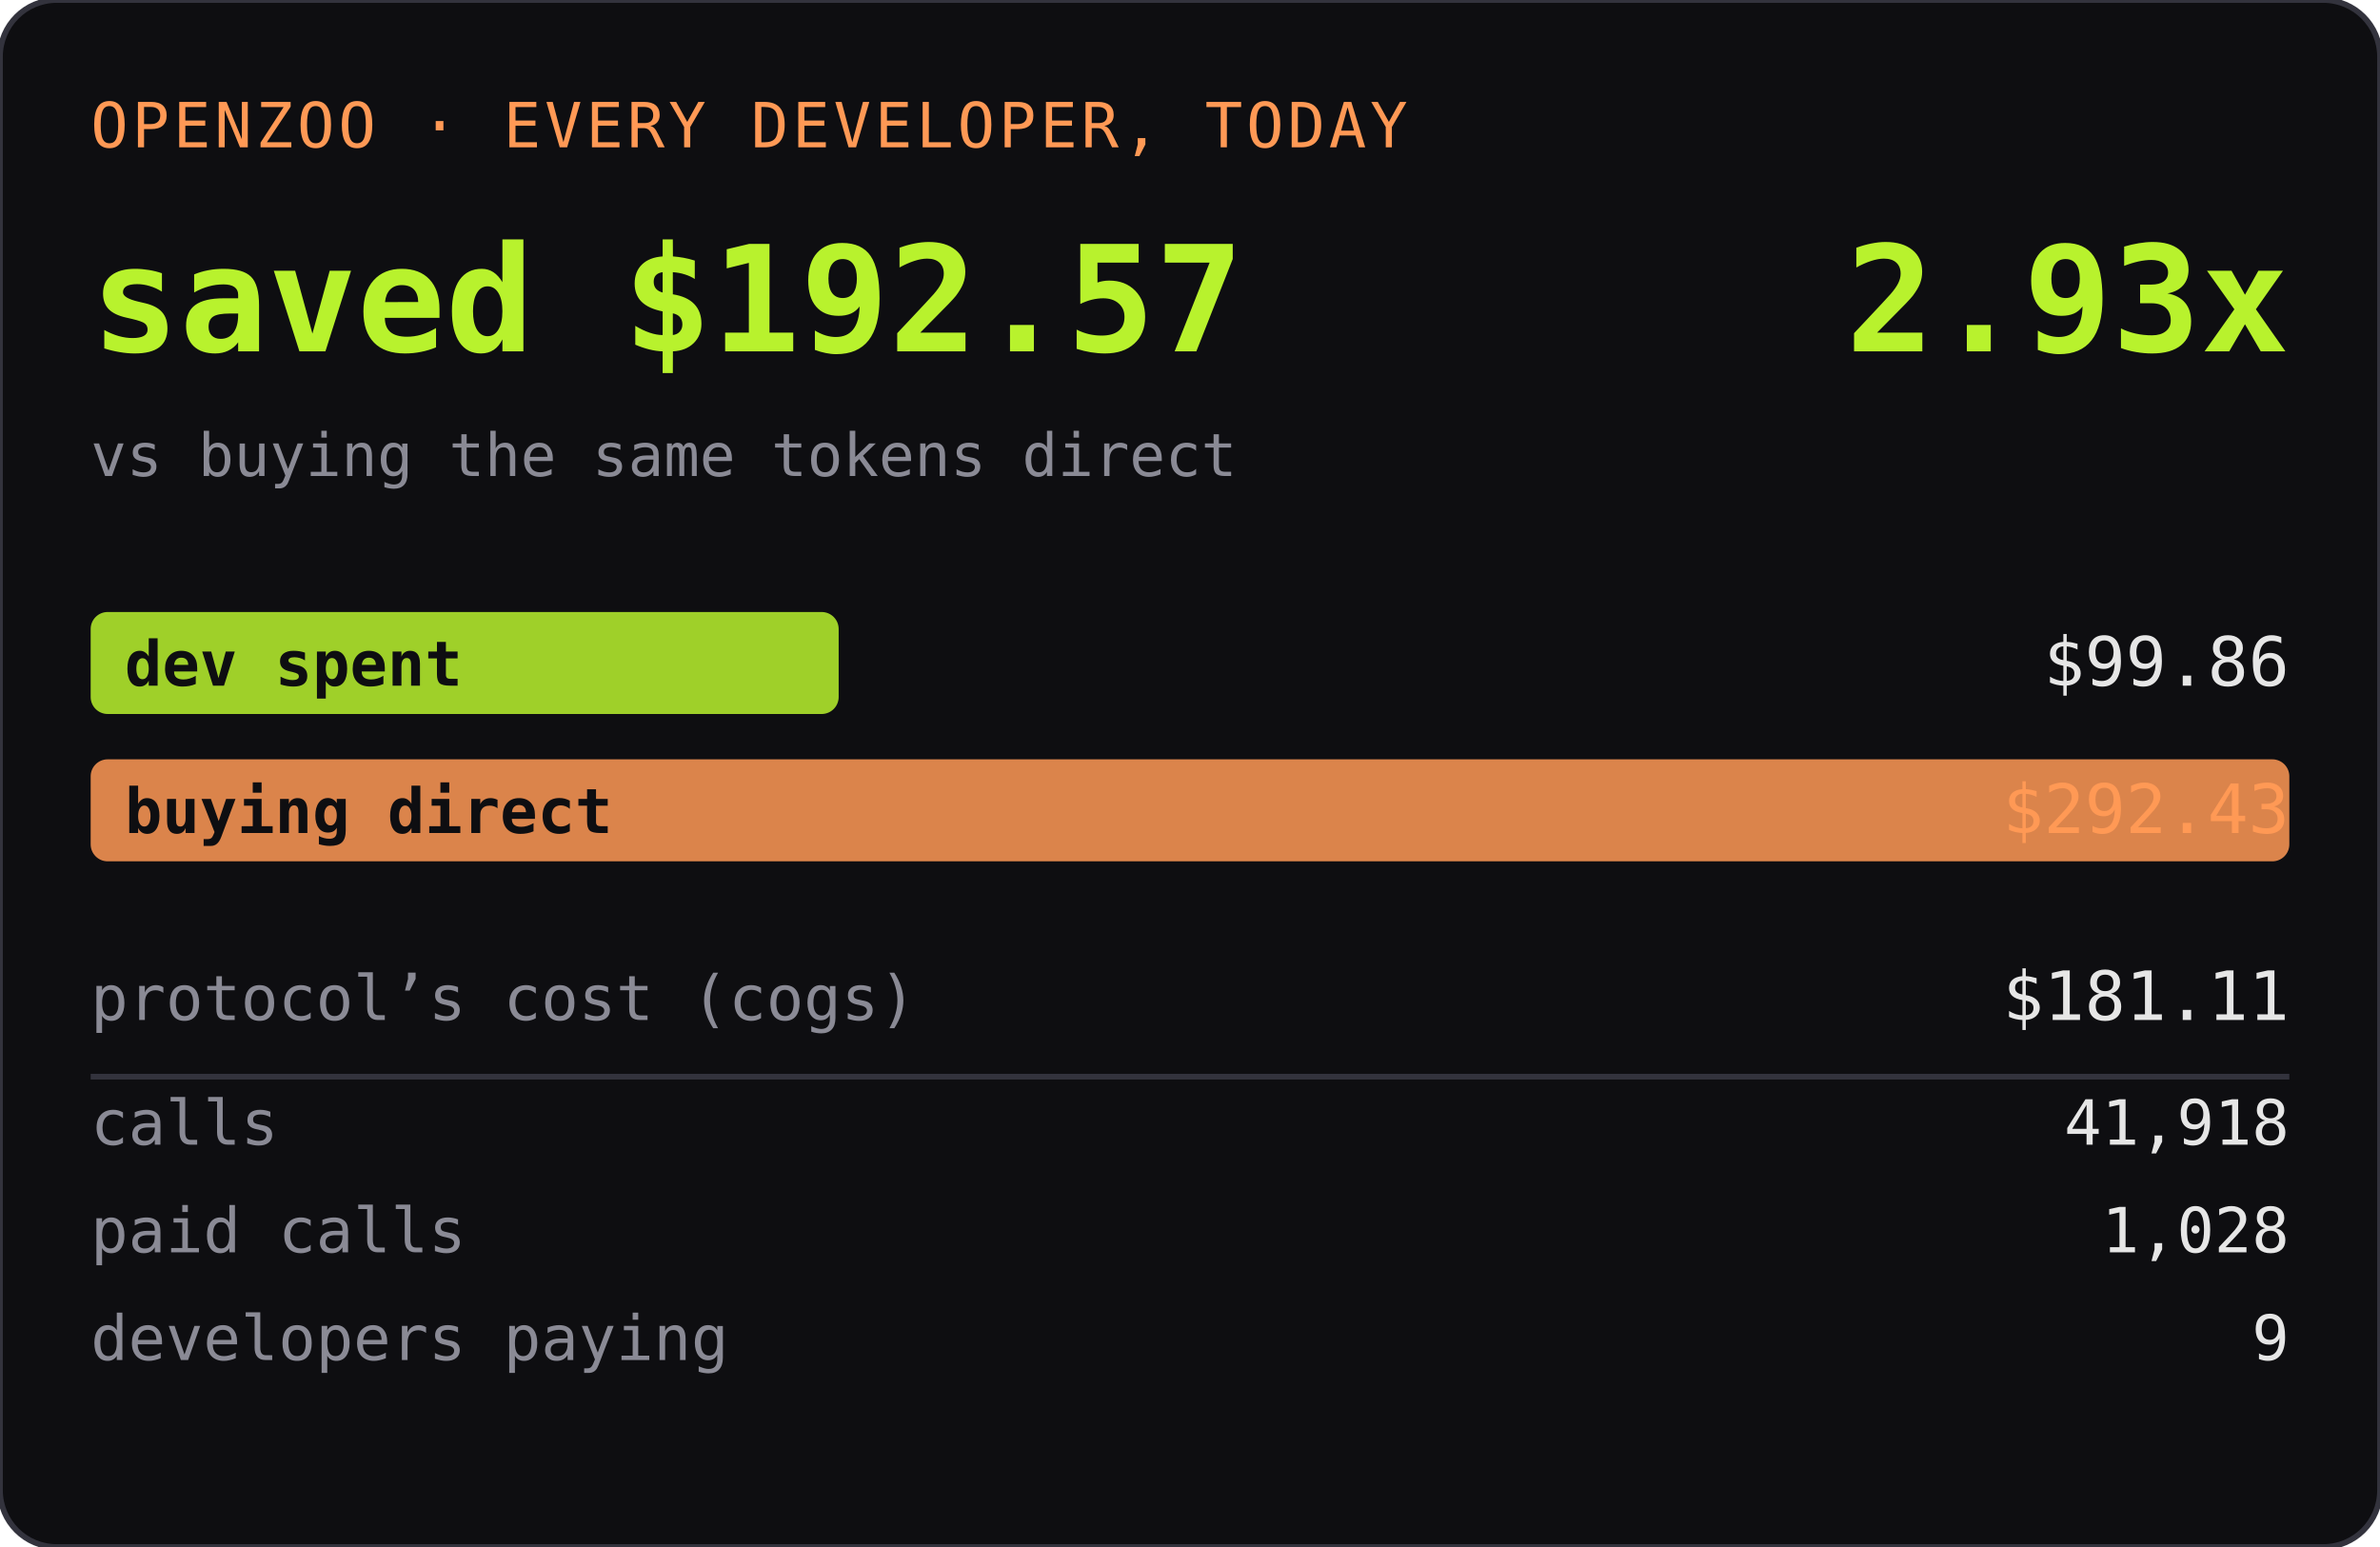
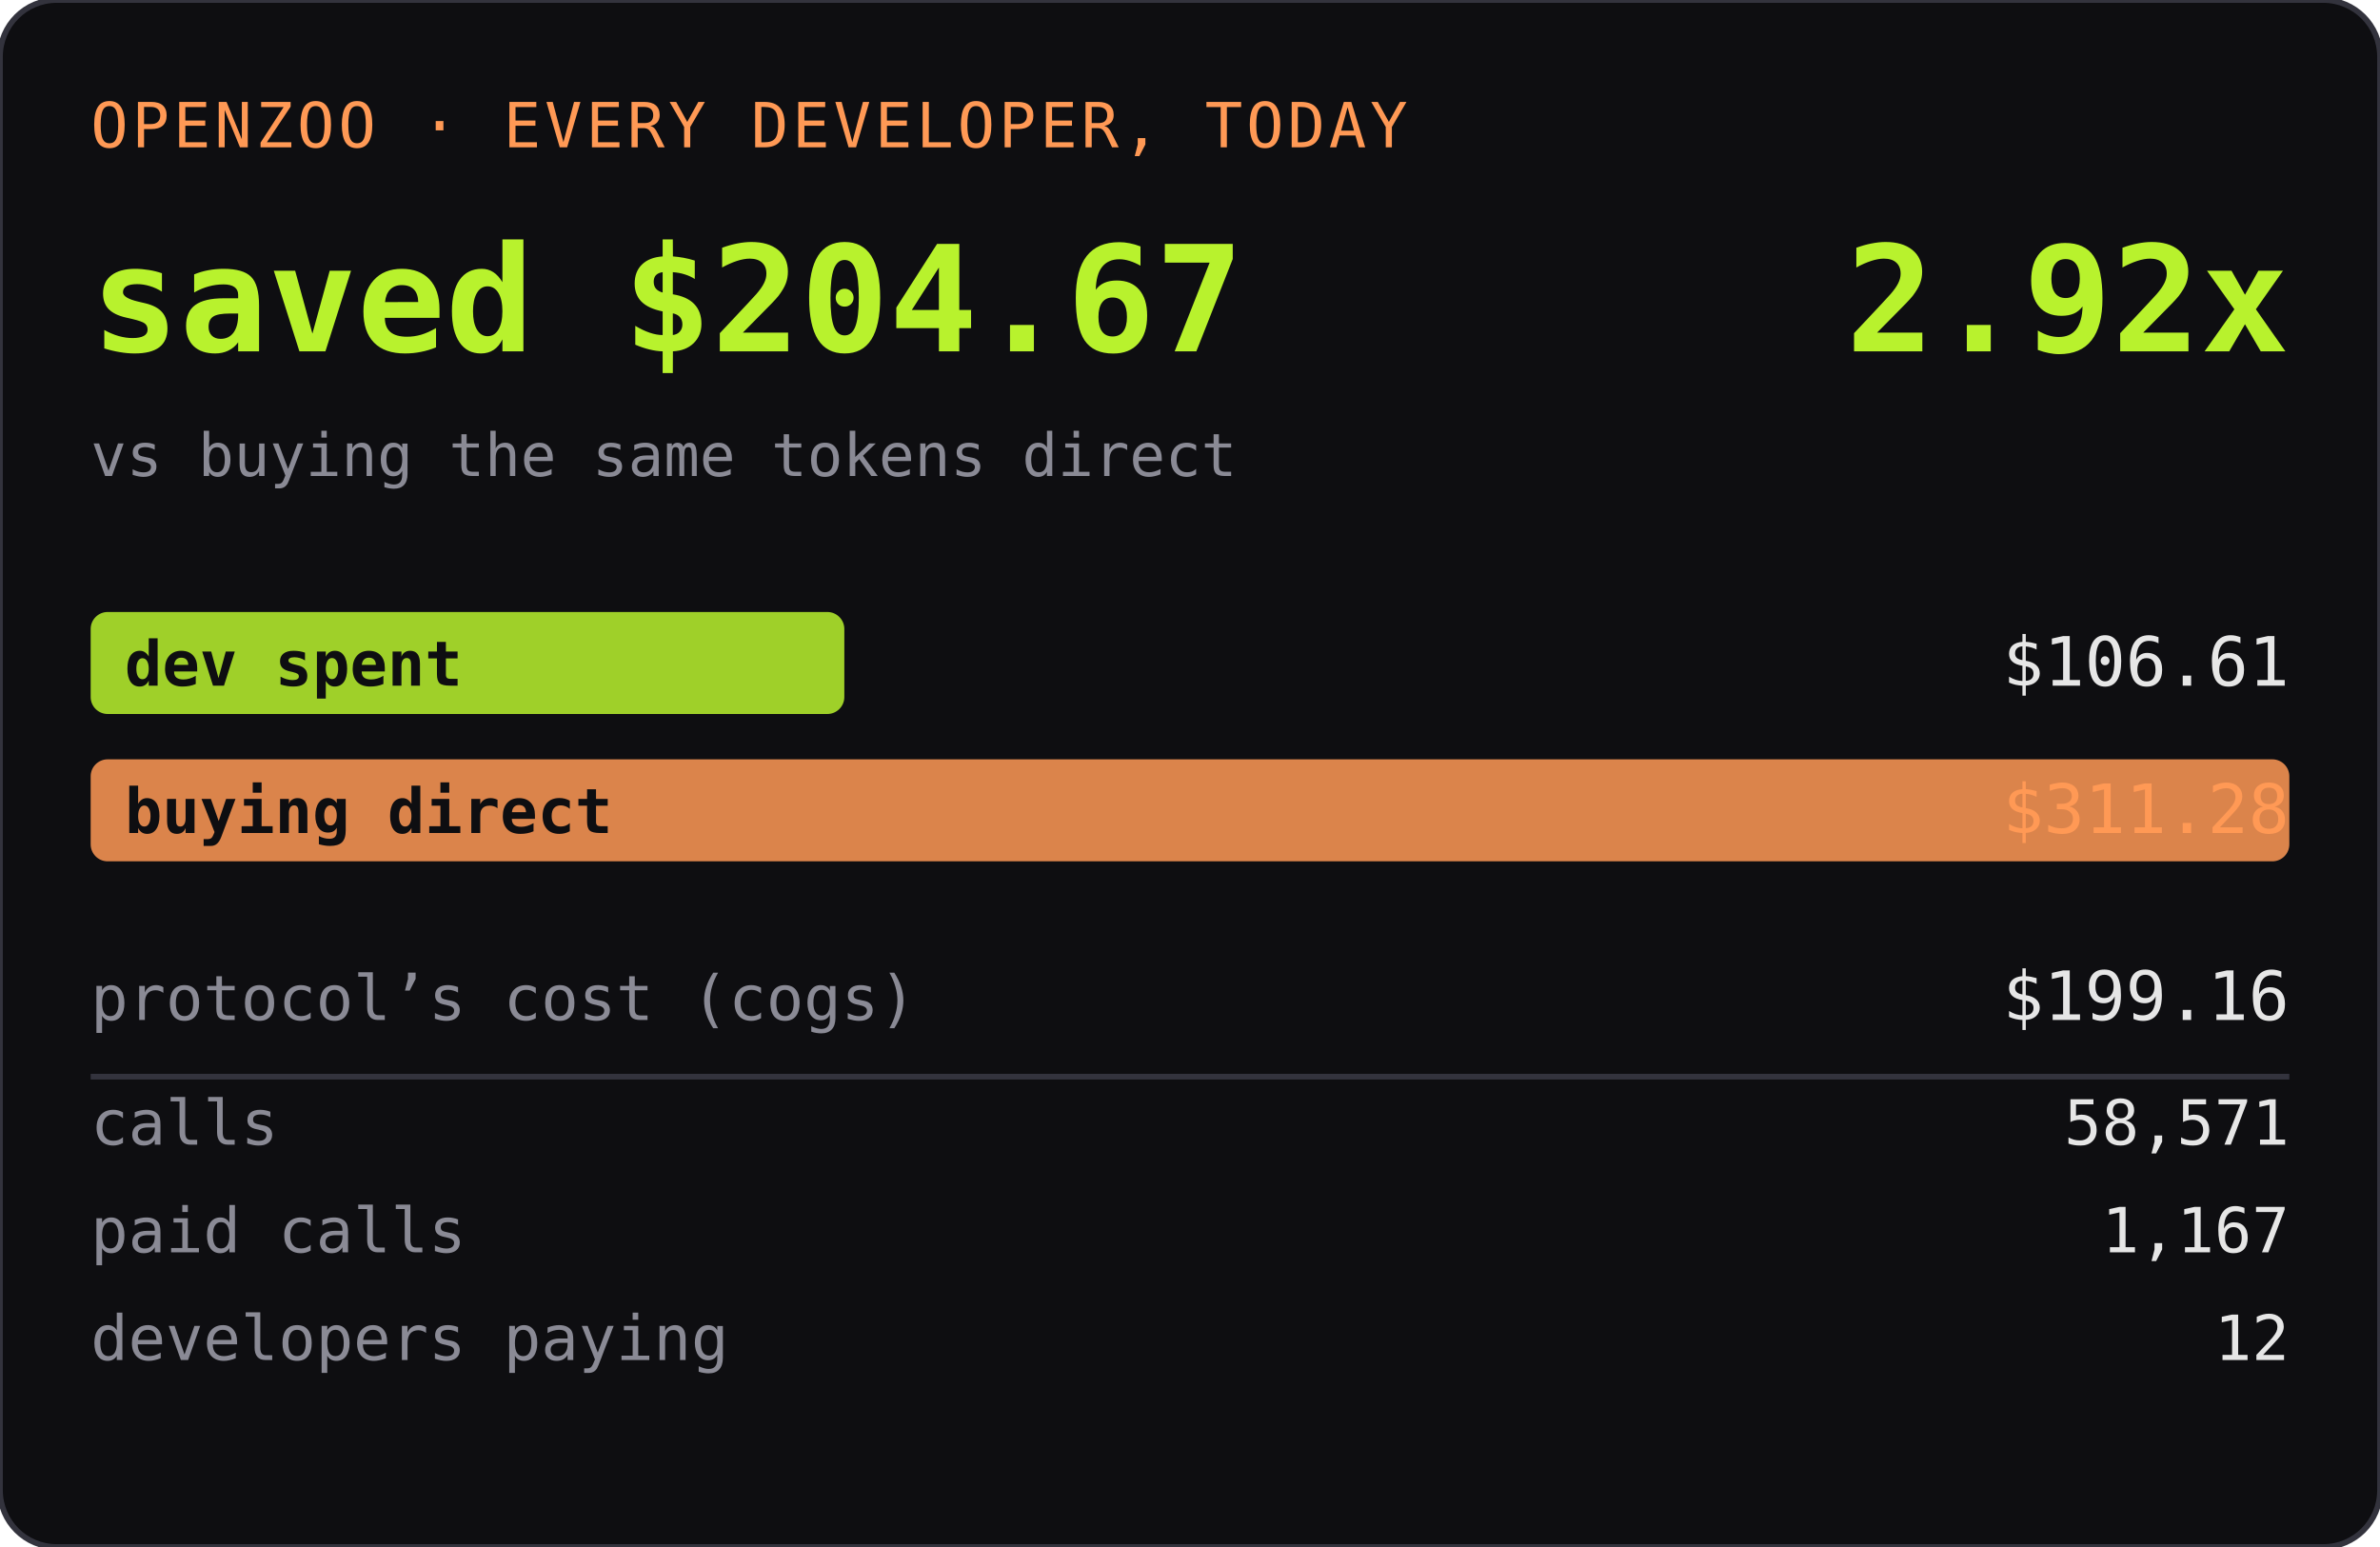
<svg xmlns="http://www.w3.org/2000/svg" width="420" height="273" role="img" aria-label="OPENZOO · EVERY DEVELOPER, TODAY">
  <rect width="420" height="273" rx="10" fill="#0e0e11" />
  <rect width="420" height="273" rx="10" fill="none" stroke="#33333d" />
  <text x="16" y="26" font-family="ui-monospace,SFMono-Regular,Menlo,monospace" font-size="11" fill="#ff9955" letter-spacing="0.06em">OPENZOO · EVERY DEVELOPER, TODAY</text>
-   <text x="16" y="62" font-family="ui-monospace,SFMono-Regular,Menlo,monospace" font-size="26" font-weight="600" fill="#b8f22d">saved $192.57</text>
-   <text x="404" y="62" text-anchor="end" font-family="ui-monospace,SFMono-Regular,Menlo,monospace" font-size="26" font-weight="600" fill="#b8f22d">2.93x</text>
+   <text x="16" y="62" font-family="ui-monospace,SFMono-Regular,Menlo,monospace" font-size="26" font-weight="600" fill="#b8f22d">saved $204.67</text>
+   <text x="404" y="62" text-anchor="end" font-family="ui-monospace,SFMono-Regular,Menlo,monospace" font-size="26" font-weight="600" fill="#b8f22d">2.92x</text>
  <text x="16" y="84" font-family="ui-monospace,SFMono-Regular,Menlo,monospace" font-size="10.5" fill="#8a8a95">vs buying the same tokens direct</text>
-   <rect x="16" y="108" width="132" height="18" rx="3" fill="#b8f22d" opacity="0.85" />
+   <rect x="16" y="108" width="133" height="18" rx="3" fill="#b8f22d" opacity="0.85" />
  <text x="22" y="121" font-family="ui-monospace,SFMono-Regular,Menlo,monospace" font-size="11" fill="#0e0e11" font-weight="600">dev spent</text>
-   <text x="404" y="121" text-anchor="end" font-family="ui-monospace,SFMono-Regular,Menlo,monospace" font-size="12" fill="#e6e6e6">$99.86</text>
+   <text x="404" y="121" text-anchor="end" font-family="ui-monospace,SFMono-Regular,Menlo,monospace" font-size="12" fill="#e6e6e6">$106.61</text>
  <rect x="16" y="134" width="388" height="18" rx="3" fill="#ff9955" opacity="0.85" />
  <text x="22" y="147" font-family="ui-monospace,SFMono-Regular,Menlo,monospace" font-size="11" fill="#0e0e11" font-weight="600">buying direct</text>
-   <text x="404" y="147" text-anchor="end" font-family="ui-monospace,SFMono-Regular,Menlo,monospace" font-size="12" fill="#ff9955">$292.43</text>
+   <text x="404" y="147" text-anchor="end" font-family="ui-monospace,SFMono-Regular,Menlo,monospace" font-size="12" fill="#ff9955">$311.28</text>
  <text x="16" y="180" font-family="ui-monospace,SFMono-Regular,Menlo,monospace" font-size="11" fill="#8a8a95">protocol’s cost (cogs)</text>
-   <text x="404" y="180" text-anchor="end" font-family="ui-monospace,SFMono-Regular,Menlo,monospace" font-size="12" fill="#e6e6e6">$181.11</text>
+   <text x="404" y="180" text-anchor="end" font-family="ui-monospace,SFMono-Regular,Menlo,monospace" font-size="12" fill="#e6e6e6">$199.16</text>
  <line x1="16" y1="190" x2="404" y2="190" stroke="#33333d" />
  <text x="16" y="202" font-family="ui-monospace,SFMono-Regular,Menlo,monospace" font-size="11" fill="#8a8a95">calls</text>
-   <text x="404" y="202" text-anchor="end" font-family="ui-monospace,SFMono-Regular,Menlo,monospace" font-size="11" fill="#e6e6e6">41,918</text>
+   <text x="404" y="202" text-anchor="end" font-family="ui-monospace,SFMono-Regular,Menlo,monospace" font-size="11" fill="#e6e6e6">58,571</text>
  <text x="16" y="221" font-family="ui-monospace,SFMono-Regular,Menlo,monospace" font-size="11" fill="#8a8a95">paid calls</text>
-   <text x="404" y="221" text-anchor="end" font-family="ui-monospace,SFMono-Regular,Menlo,monospace" font-size="11" fill="#e6e6e6">1,028</text>
+   <text x="404" y="221" text-anchor="end" font-family="ui-monospace,SFMono-Regular,Menlo,monospace" font-size="11" fill="#e6e6e6">1,167</text>
  <text x="16" y="240" font-family="ui-monospace,SFMono-Regular,Menlo,monospace" font-size="11" fill="#8a8a95">developers paying</text>
-   <text x="404" y="240" text-anchor="end" font-family="ui-monospace,SFMono-Regular,Menlo,monospace" font-size="11" fill="#e6e6e6">9</text>
+   <text x="404" y="240" text-anchor="end" font-family="ui-monospace,SFMono-Regular,Menlo,monospace" font-size="11" fill="#e6e6e6">12</text>
</svg>
